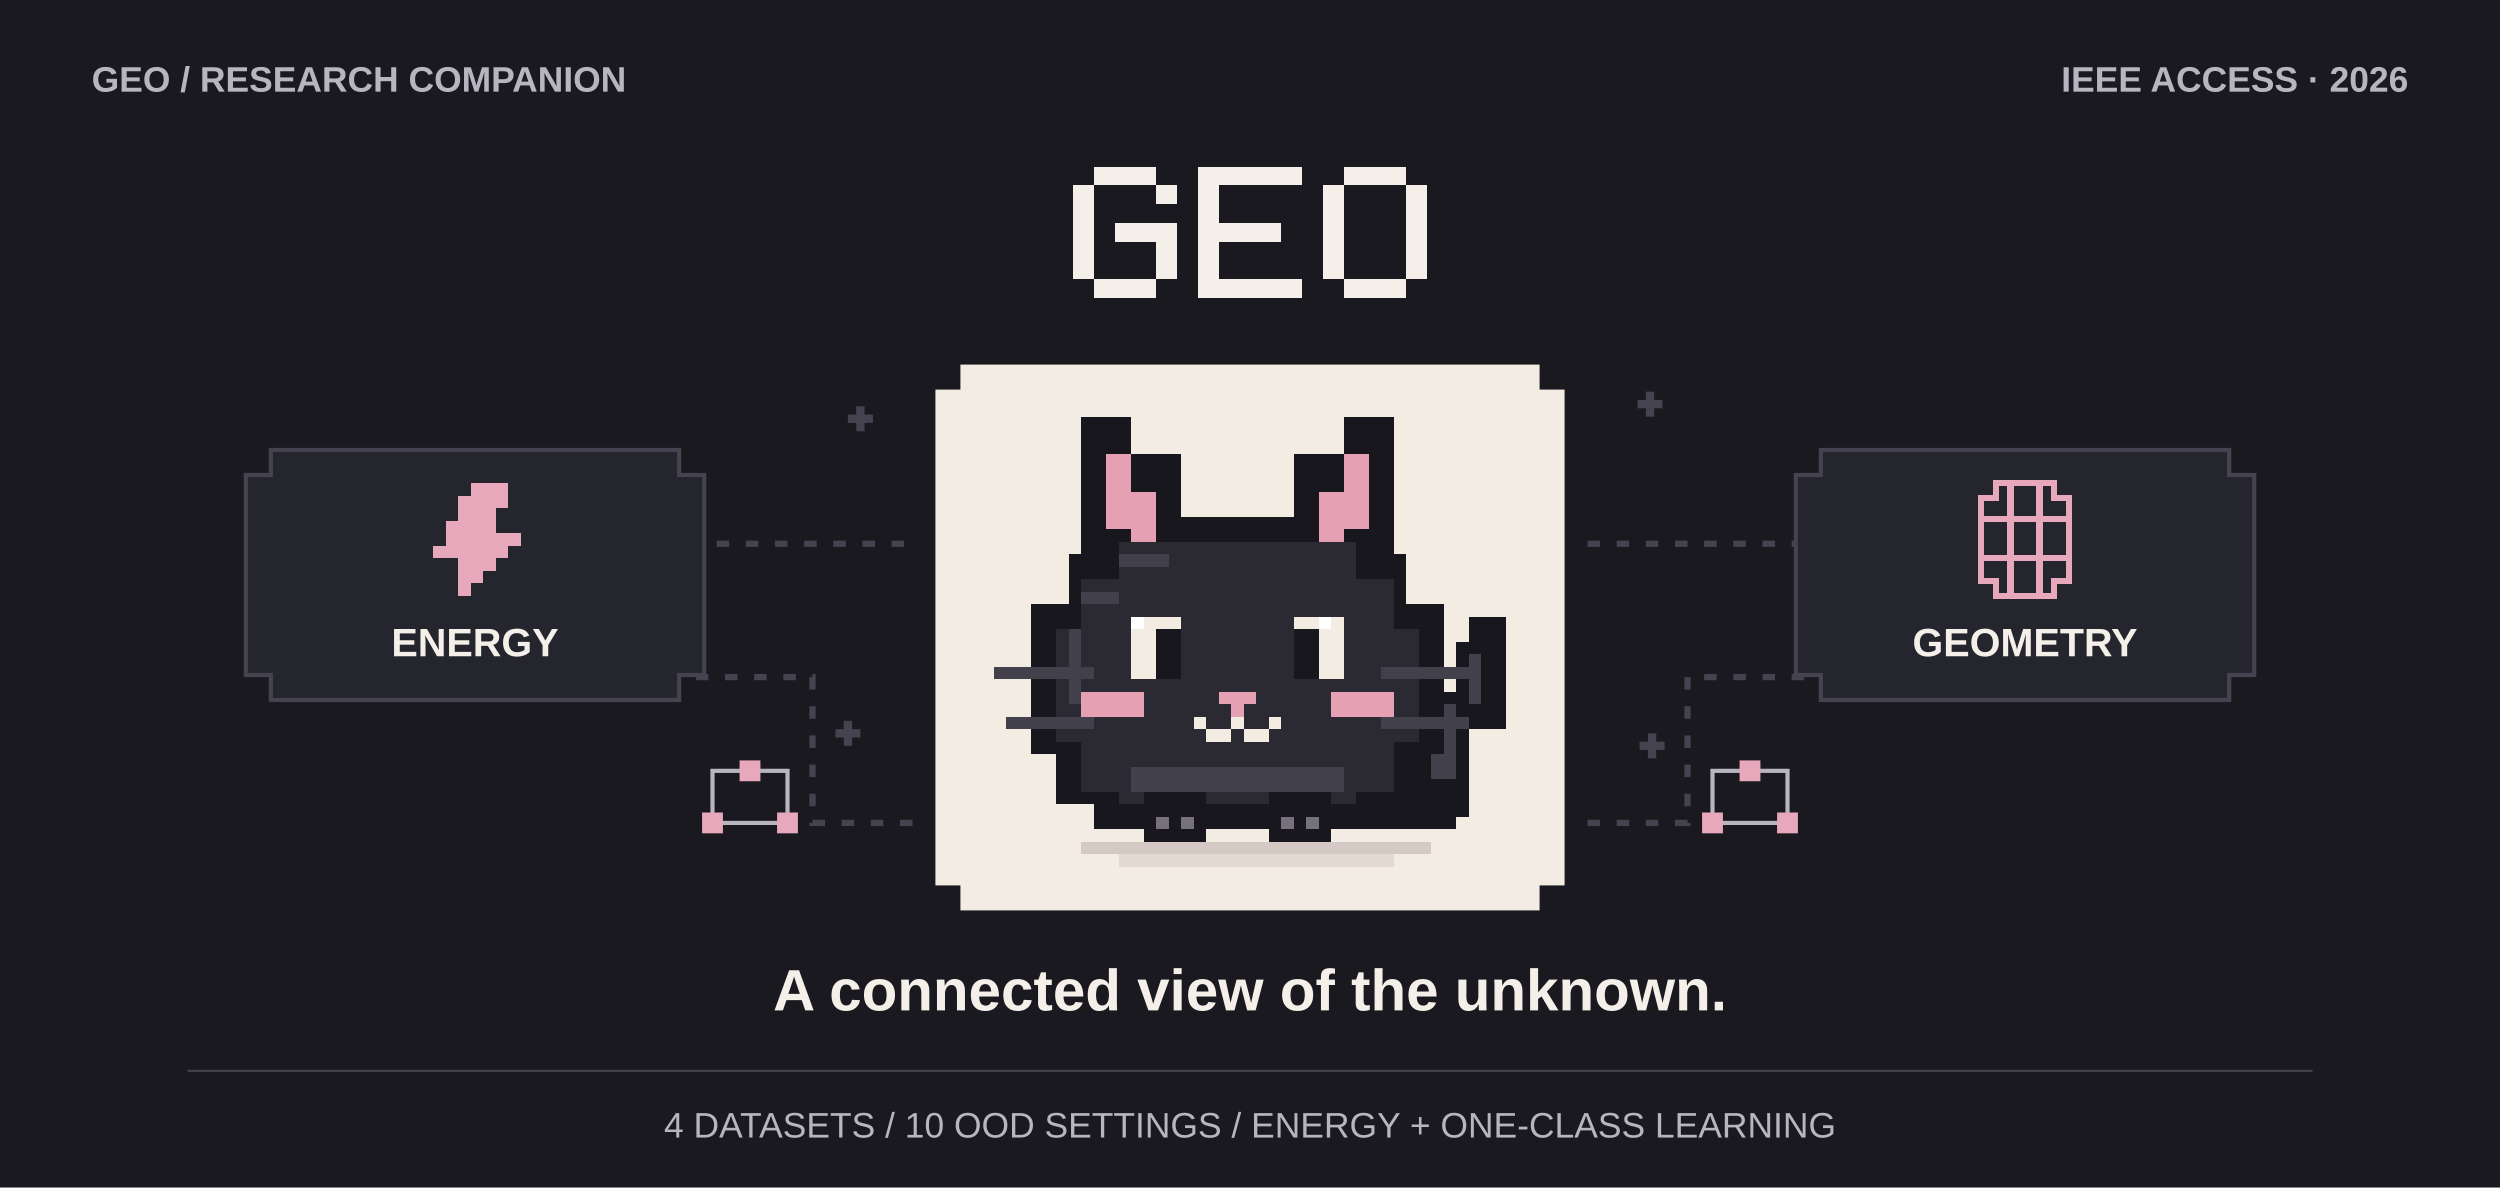
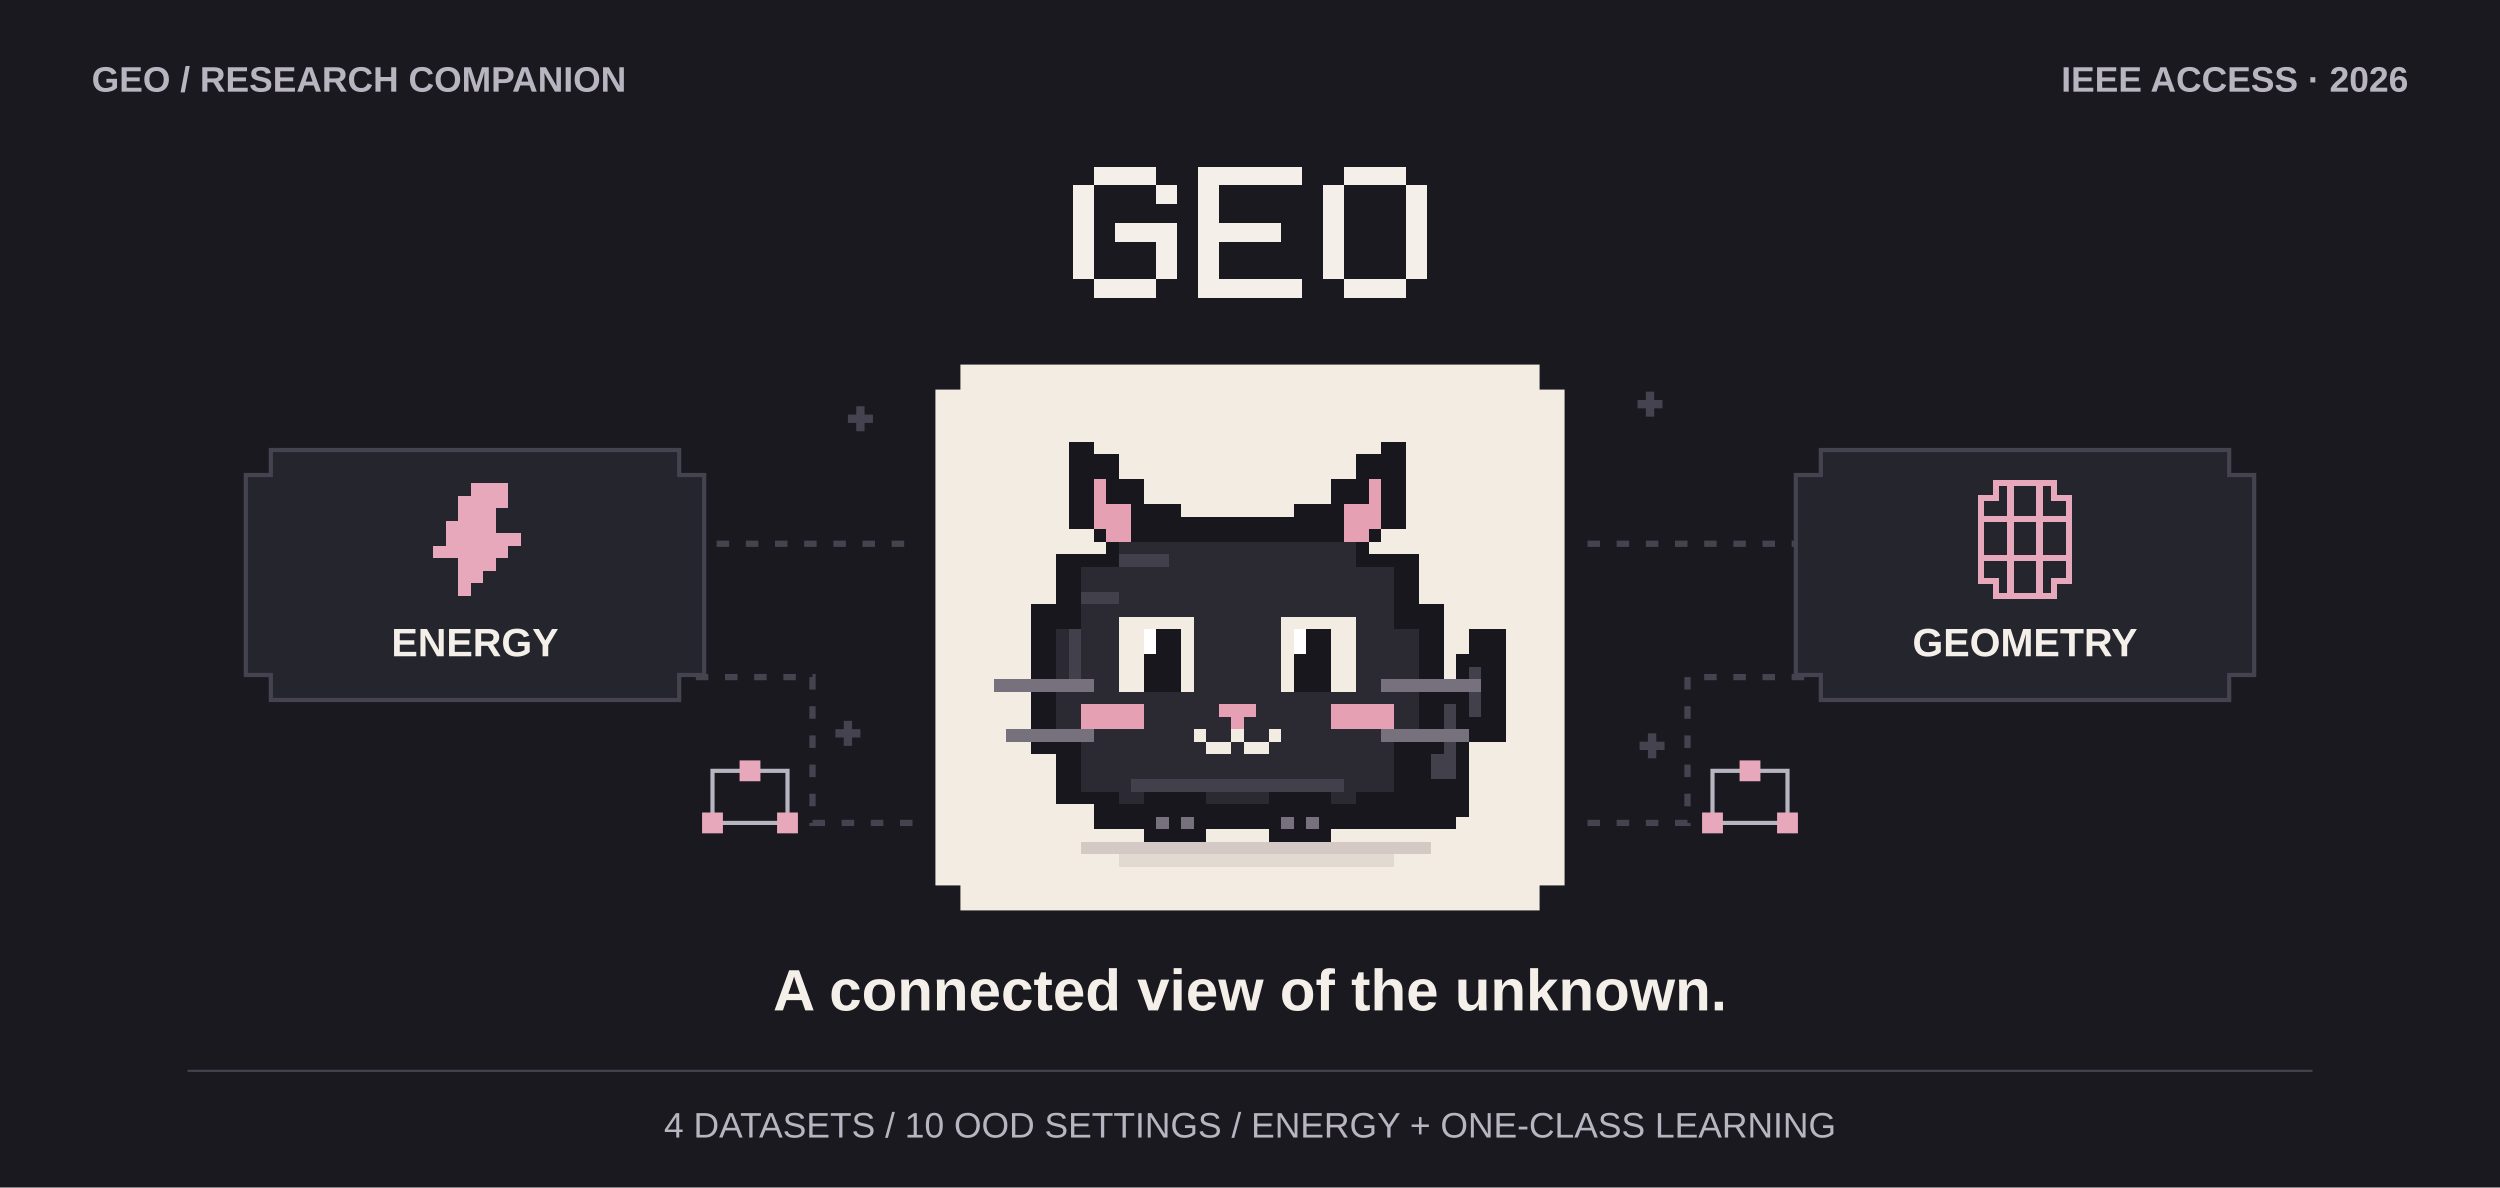
<svg xmlns="http://www.w3.org/2000/svg" width="1200" height="570" viewBox="0 0 1200 570" role="img">
  <rect x="0" y="0" width="1200" height="570" fill="#19191F" />
  <text x="44" y="44" font-family="Verdana,Arial,sans-serif" font-size="17" font-weight="600" text-anchor="start" fill="#B8B5C1">GEO / RESEARCH COMPANION</text>
  <text x="1156" y="44" font-family="Verdana,Arial,sans-serif" font-size="17" font-weight="600" text-anchor="end" fill="#B8B5C1">IEEE ACCESS · 2026</text>
  <g shape-rendering="crispEdges" aria-label="GEO">
    <rect x="525" y="80" width="10" height="9" fill="#F4F0E9" />
    <rect x="535" y="80" width="10" height="9" fill="#F4F0E9" />
    <rect x="545" y="80" width="10" height="9" fill="#F4F0E9" />
    <rect x="515" y="89" width="10" height="9" fill="#F4F0E9" />
    <rect x="555" y="89" width="10" height="9" fill="#F4F0E9" />
    <rect x="515" y="98" width="10" height="9" fill="#F4F0E9" />
    <rect x="515" y="107" width="10" height="9" fill="#F4F0E9" />
    <rect x="535" y="107" width="10" height="9" fill="#F4F0E9" />
    <rect x="545" y="107" width="10" height="9" fill="#F4F0E9" />
    <rect x="555" y="107" width="10" height="9" fill="#F4F0E9" />
    <rect x="515" y="116" width="10" height="9" fill="#F4F0E9" />
    <rect x="555" y="116" width="10" height="9" fill="#F4F0E9" />
    <rect x="515" y="125" width="10" height="9" fill="#F4F0E9" />
    <rect x="555" y="125" width="10" height="9" fill="#F4F0E9" />
    <rect x="525" y="134" width="10" height="9" fill="#F4F0E9" />
    <rect x="535" y="134" width="10" height="9" fill="#F4F0E9" />
    <rect x="545" y="134" width="10" height="9" fill="#F4F0E9" />
    <rect x="575" y="80" width="10" height="9" fill="#F4F0E9" />
    <rect x="585" y="80" width="10" height="9" fill="#F4F0E9" />
    <rect x="595" y="80" width="10" height="9" fill="#F4F0E9" />
    <rect x="605" y="80" width="10" height="9" fill="#F4F0E9" />
    <rect x="615" y="80" width="10" height="9" fill="#F4F0E9" />
    <rect x="575" y="89" width="10" height="9" fill="#F4F0E9" />
    <rect x="575" y="98" width="10" height="9" fill="#F4F0E9" />
    <rect x="575" y="107" width="10" height="9" fill="#F4F0E9" />
    <rect x="585" y="107" width="10" height="9" fill="#F4F0E9" />
    <rect x="595" y="107" width="10" height="9" fill="#F4F0E9" />
    <rect x="605" y="107" width="10" height="9" fill="#F4F0E9" />
    <rect x="575" y="116" width="10" height="9" fill="#F4F0E9" />
    <rect x="575" y="125" width="10" height="9" fill="#F4F0E9" />
    <rect x="575" y="134" width="10" height="9" fill="#F4F0E9" />
    <rect x="585" y="134" width="10" height="9" fill="#F4F0E9" />
    <rect x="595" y="134" width="10" height="9" fill="#F4F0E9" />
    <rect x="605" y="134" width="10" height="9" fill="#F4F0E9" />
    <rect x="615" y="134" width="10" height="9" fill="#F4F0E9" />
    <rect x="645" y="80" width="10" height="9" fill="#F4F0E9" />
    <rect x="655" y="80" width="10" height="9" fill="#F4F0E9" />
    <rect x="665" y="80" width="10" height="9" fill="#F4F0E9" />
    <rect x="635" y="89" width="10" height="9" fill="#F4F0E9" />
    <rect x="675" y="89" width="10" height="9" fill="#F4F0E9" />
    <rect x="635" y="98" width="10" height="9" fill="#F4F0E9" />
    <rect x="675" y="98" width="10" height="9" fill="#F4F0E9" />
    <rect x="635" y="107" width="10" height="9" fill="#F4F0E9" />
    <rect x="675" y="107" width="10" height="9" fill="#F4F0E9" />
    <rect x="635" y="116" width="10" height="9" fill="#F4F0E9" />
    <rect x="675" y="116" width="10" height="9" fill="#F4F0E9" />
    <rect x="635" y="125" width="10" height="9" fill="#F4F0E9" />
    <rect x="675" y="125" width="10" height="9" fill="#F4F0E9" />
    <rect x="645" y="134" width="10" height="9" fill="#F4F0E9" />
    <rect x="655" y="134" width="10" height="9" fill="#F4F0E9" />
    <rect x="665" y="134" width="10" height="9" fill="#F4F0E9" />
  </g>
  <path d="M330 261H438M762 261H870M334 325H390V395H438M762 395H810V325H866" fill="none" stroke="#45434F" stroke-width="3" stroke-dasharray="6 8" />
  <path d="M462 176H738V188H750V424H738V436H462V424H450V188H462Z" fill="#F2ECE3" stroke="#F2ECE3" stroke-width="2" />
  <g transform="translate(477 194) scale(6)" shape-rendering="crispEdges">
    <rect x="7" y="35" width="28" height="1" fill="#D4C9C5" />
    <rect x="10" y="36" width="22" height="1" fill="#E2D9D1" />
    <rect x="33" y="23" width="5" height="8" fill="#18171E" />
-     <rect x="37" y="19" width="4" height="7" fill="#18171E" />
-     <rect x="38" y="17" width="3" height="3" fill="#18171E" />
+     <rect x="37" y="20" width="4" height="7" fill="#18171E" />
+     <rect x="38" y="18" width="3" height="3" fill="#18171E" />
    <rect x="35" y="28" width="3" height="5" fill="#18171E" />
    <rect x="31" y="31" width="6" height="3" fill="#18171E" />
    <rect x="35" y="24" width="2" height="6" fill="#41404B" />
-     <rect x="38" y="20" width="1" height="4" fill="#41404B" />
-     <rect x="7" y="1" width="4" height="11" fill="#18171E" />
-     <rect x="11" y="4" width="4" height="8" fill="#18171E" />
-     <rect x="28" y="1" width="4" height="11" fill="#18171E" />
-     <rect x="24" y="4" width="4" height="8" fill="#18171E" />
+     <rect x="38" y="21" width="1" height="4" fill="#41404B" />
+     <rect x="6" y="3" width="2" height="7" fill="#18171E" />
+     <rect x="8" y="4" width="2" height="7" fill="#18171E" />
+     <rect x="10" y="6" width="2" height="6" fill="#18171E" />
+     <rect x="12" y="8" width="3" height="4" fill="#18171E" />
+     <rect x="31" y="3" width="2" height="7" fill="#18171E" />
+     <rect x="29" y="4" width="2" height="7" fill="#18171E" />
+     <rect x="27" y="6" width="2" height="6" fill="#18171E" />
+     <rect x="24" y="8" width="3" height="4" fill="#18171E" />
    <rect x="9" y="9" width="21" height="4" fill="#18171E" />
-     <rect x="6" y="12" width="27" height="4" fill="#18171E" />
+     <rect x="5" y="12" width="29" height="4" fill="#18171E" />
    <rect x="3" y="16" width="33" height="12" fill="#18171E" />
    <rect x="5" y="28" width="29" height="4" fill="#18171E" />
    <rect x="8" y="32" width="23" height="2" fill="#18171E" />
-     <rect x="9" y="4" width="2" height="6" fill="#E6A0B4" />
-     <rect x="11" y="7" width="2" height="4" fill="#E6A0B4" />
-     <rect x="28" y="4" width="2" height="6" fill="#E6A0B4" />
-     <rect x="26" y="7" width="2" height="4" fill="#E6A0B4" />
+     <rect x="8" y="6" width="1" height="4" fill="#E6A0B4" />
+     <rect x="9" y="8" width="2" height="3" fill="#E6A0B4" />
+     <rect x="30" y="6" width="1" height="4" fill="#E6A0B4" />
+     <rect x="28" y="8" width="2" height="3" fill="#E6A0B4" />
    <rect x="10" y="11" width="19" height="3" fill="#2B2932" />
-     <rect x="7" y="14" width="25" height="4" fill="#2B2932" />
+     <rect x="7" y="13" width="25" height="5" fill="#2B2932" />
    <rect x="5" y="18" width="29" height="9" fill="#2B2932" />
    <rect x="7" y="27" width="25" height="4" fill="#2B2932" />
    <rect x="10" y="31" width="19" height="1" fill="#2B2932" />
    <rect x="10" y="12" width="4" height="1" fill="#41404B" />
    <rect x="7" y="15" width="3" height="1" fill="#41404B" />
-     <rect x="6" y="18" width="1" height="6" fill="#41404B" />
-     <rect x="11" y="17" width="4" height="5" fill="#F2ECE3" />
-     <rect x="24" y="17" width="4" height="5" fill="#F2ECE3" />
-     <rect x="13" y="18" width="2" height="4" fill="#18171E" />
-     <rect x="24" y="18" width="2" height="4" fill="#18171E" />
-     <rect x="11" y="17" width="1" height="1" fill="#FFFFFF" />
-     <rect x="26" y="17" width="1" height="1" fill="#FFFFFF" />
-     <rect x="7" y="23" width="5" height="2" fill="#E6A0B4" />
-     <rect x="27" y="23" width="5" height="2" fill="#E6A0B4" />
-     <rect x="18" y="23" width="3" height="1" fill="#E6A0B4" />
-     <rect x="19" y="24" width="1" height="1" fill="#E6A0B4" />
-     <rect x="16" y="25" width="1" height="1" fill="#F2ECE3" />
-     <rect x="22" y="25" width="1" height="1" fill="#F2ECE3" />
-     <rect x="17" y="26" width="2" height="1" fill="#F2ECE3" />
-     <rect x="20" y="26" width="2" height="1" fill="#F2ECE3" />
-     <rect x="19" y="25" width="1" height="1" fill="#F2ECE3" />
-     <rect x="0" y="21" width="8" height="1" fill="#41404B" />
-     <rect x="1" y="25" width="7" height="1" fill="#41404B" />
-     <rect x="31" y="21" width="8" height="1" fill="#41404B" />
-     <rect x="31" y="25" width="7" height="1" fill="#41404B" />
-     <rect x="11" y="29" width="17" height="2" fill="#41404B" />
+     <rect x="6" y="18" width="1" height="5" fill="#41404B" />
+     <rect x="10" y="17" width="6" height="6" fill="#F2ECE3" />
+     <rect x="23" y="17" width="6" height="6" fill="#F2ECE3" />
+     <rect x="12" y="18" width="3" height="5" fill="#18171E" />
+     <rect x="24" y="18" width="3" height="5" fill="#18171E" />
+     <rect x="12" y="18" width="1" height="2" fill="#FFFFFF" />
+     <rect x="24" y="18" width="1" height="2" fill="#FFFFFF" />
+     <rect x="7" y="24" width="5" height="2" fill="#E6A0B4" />
+     <rect x="27" y="24" width="5" height="2" fill="#E6A0B4" />
+     <rect x="18" y="24" width="3" height="1" fill="#E6A0B4" />
+     <rect x="19" y="25" width="1" height="1" fill="#E6A0B4" />
+     <rect x="16" y="26" width="1" height="1" fill="#F2ECE3" />
+     <rect x="22" y="26" width="1" height="1" fill="#F2ECE3" />
+     <rect x="17" y="27" width="2" height="1" fill="#F2ECE3" />
+     <rect x="20" y="27" width="2" height="1" fill="#F2ECE3" />
+     <rect x="19" y="26" width="1" height="1" fill="#F2ECE3" />
+     <rect x="0" y="22" width="8" height="1" fill="#77717D" />
+     <rect x="1" y="26" width="7" height="1" fill="#77717D" />
+     <rect x="31" y="22" width="8" height="1" fill="#77717D" />
+     <rect x="31" y="26" width="7" height="1" fill="#77717D" />
+     <rect x="11" y="30" width="17" height="1" fill="#41404B" />
    <rect x="12" y="31" width="5" height="4" fill="#18171E" />
    <rect x="22" y="31" width="5" height="4" fill="#18171E" />
    <rect x="13" y="33" width="1" height="1" fill="#77717D" />
    <rect x="15" y="33" width="1" height="1" fill="#77717D" />
    <rect x="23" y="33" width="1" height="1" fill="#77717D" />
    <rect x="25" y="33" width="1" height="1" fill="#77717D" />
  </g>
  <path d="M130 216H326V228H338V324H326V336H130V324H118V228H130Z" fill="#25252D" stroke="#45434F" stroke-width="2" />
  <path d="M874 216H1070V228H1082V324H1070V336H874V324H862V228H874Z" fill="#25252D" stroke="#45434F" stroke-width="2" />
  <path d="M226 232H244V244H238V256H250V262H244V268H238V274H232V280H226V286H220V268H208V262H214V250H220V238H226Z" fill="#E7A8BB" shape-rendering="crispEdges" />
  <text x="228" y="315" font-family="Verdana,Arial,sans-serif" font-size="19" font-weight="600" text-anchor="middle" fill="#F4F0E9">ENERGY</text>
  <path d="M958 232H986V239H993V279H986V286H958V279H951V239H958ZM965 232V286M979 232V286M951 249H993M951 268H993" fill="none" stroke="#E7A8BB" stroke-width="3" shape-rendering="crispEdges" />
  <text x="972" y="315" font-family="Verdana,Arial,sans-serif" font-size="19" font-weight="600" text-anchor="middle" fill="#F4F0E9">GEOMETRY</text>
  <path d="M342 395V370H378V395H342" fill="none" stroke="#B8B5C1" stroke-width="2" />
  <rect x="337" y="390" width="10" height="10" fill="#E7A8BB" />
  <rect x="355" y="365" width="10" height="10" fill="#E7A8BB" />
  <rect x="373" y="390" width="10" height="10" fill="#E7A8BB" />
  <path d="M822 395V370H858V395H822" fill="none" stroke="#B8B5C1" stroke-width="2" />
  <rect x="817" y="390" width="10" height="10" fill="#E7A8BB" />
  <rect x="835" y="365" width="10" height="10" fill="#E7A8BB" />
  <rect x="853" y="390" width="10" height="10" fill="#E7A8BB" />
  <rect x="411" y="195" width="4" height="12" fill="#45434F" />
  <rect x="407" y="199" width="12" height="4" fill="#45434F" />
  <rect x="790" y="188" width="4" height="12" fill="#45434F" />
  <rect x="786" y="192" width="12" height="4" fill="#45434F" />
  <rect x="405" y="346" width="4" height="12" fill="#45434F" />
  <rect x="401" y="350" width="12" height="4" fill="#45434F" />
  <rect x="791" y="352" width="4" height="12" fill="#45434F" />
  <rect x="787" y="356" width="12" height="4" fill="#45434F" />
  <text x="600" y="485" font-family="Verdana,Arial,sans-serif" font-size="28" font-weight="600" text-anchor="middle" fill="#F4F0E9">A connected view of the unknown.</text>
  <path d="M90 514H1110" stroke="#45434F" />
  <text x="600" y="546" font-family="Verdana,Arial,sans-serif" font-size="17" font-weight="500" text-anchor="middle" fill="#B8B5C1">4 DATASETS   /   10 OOD SETTINGS   /   ENERGY + ONE-CLASS LEARNING</text>
</svg>
